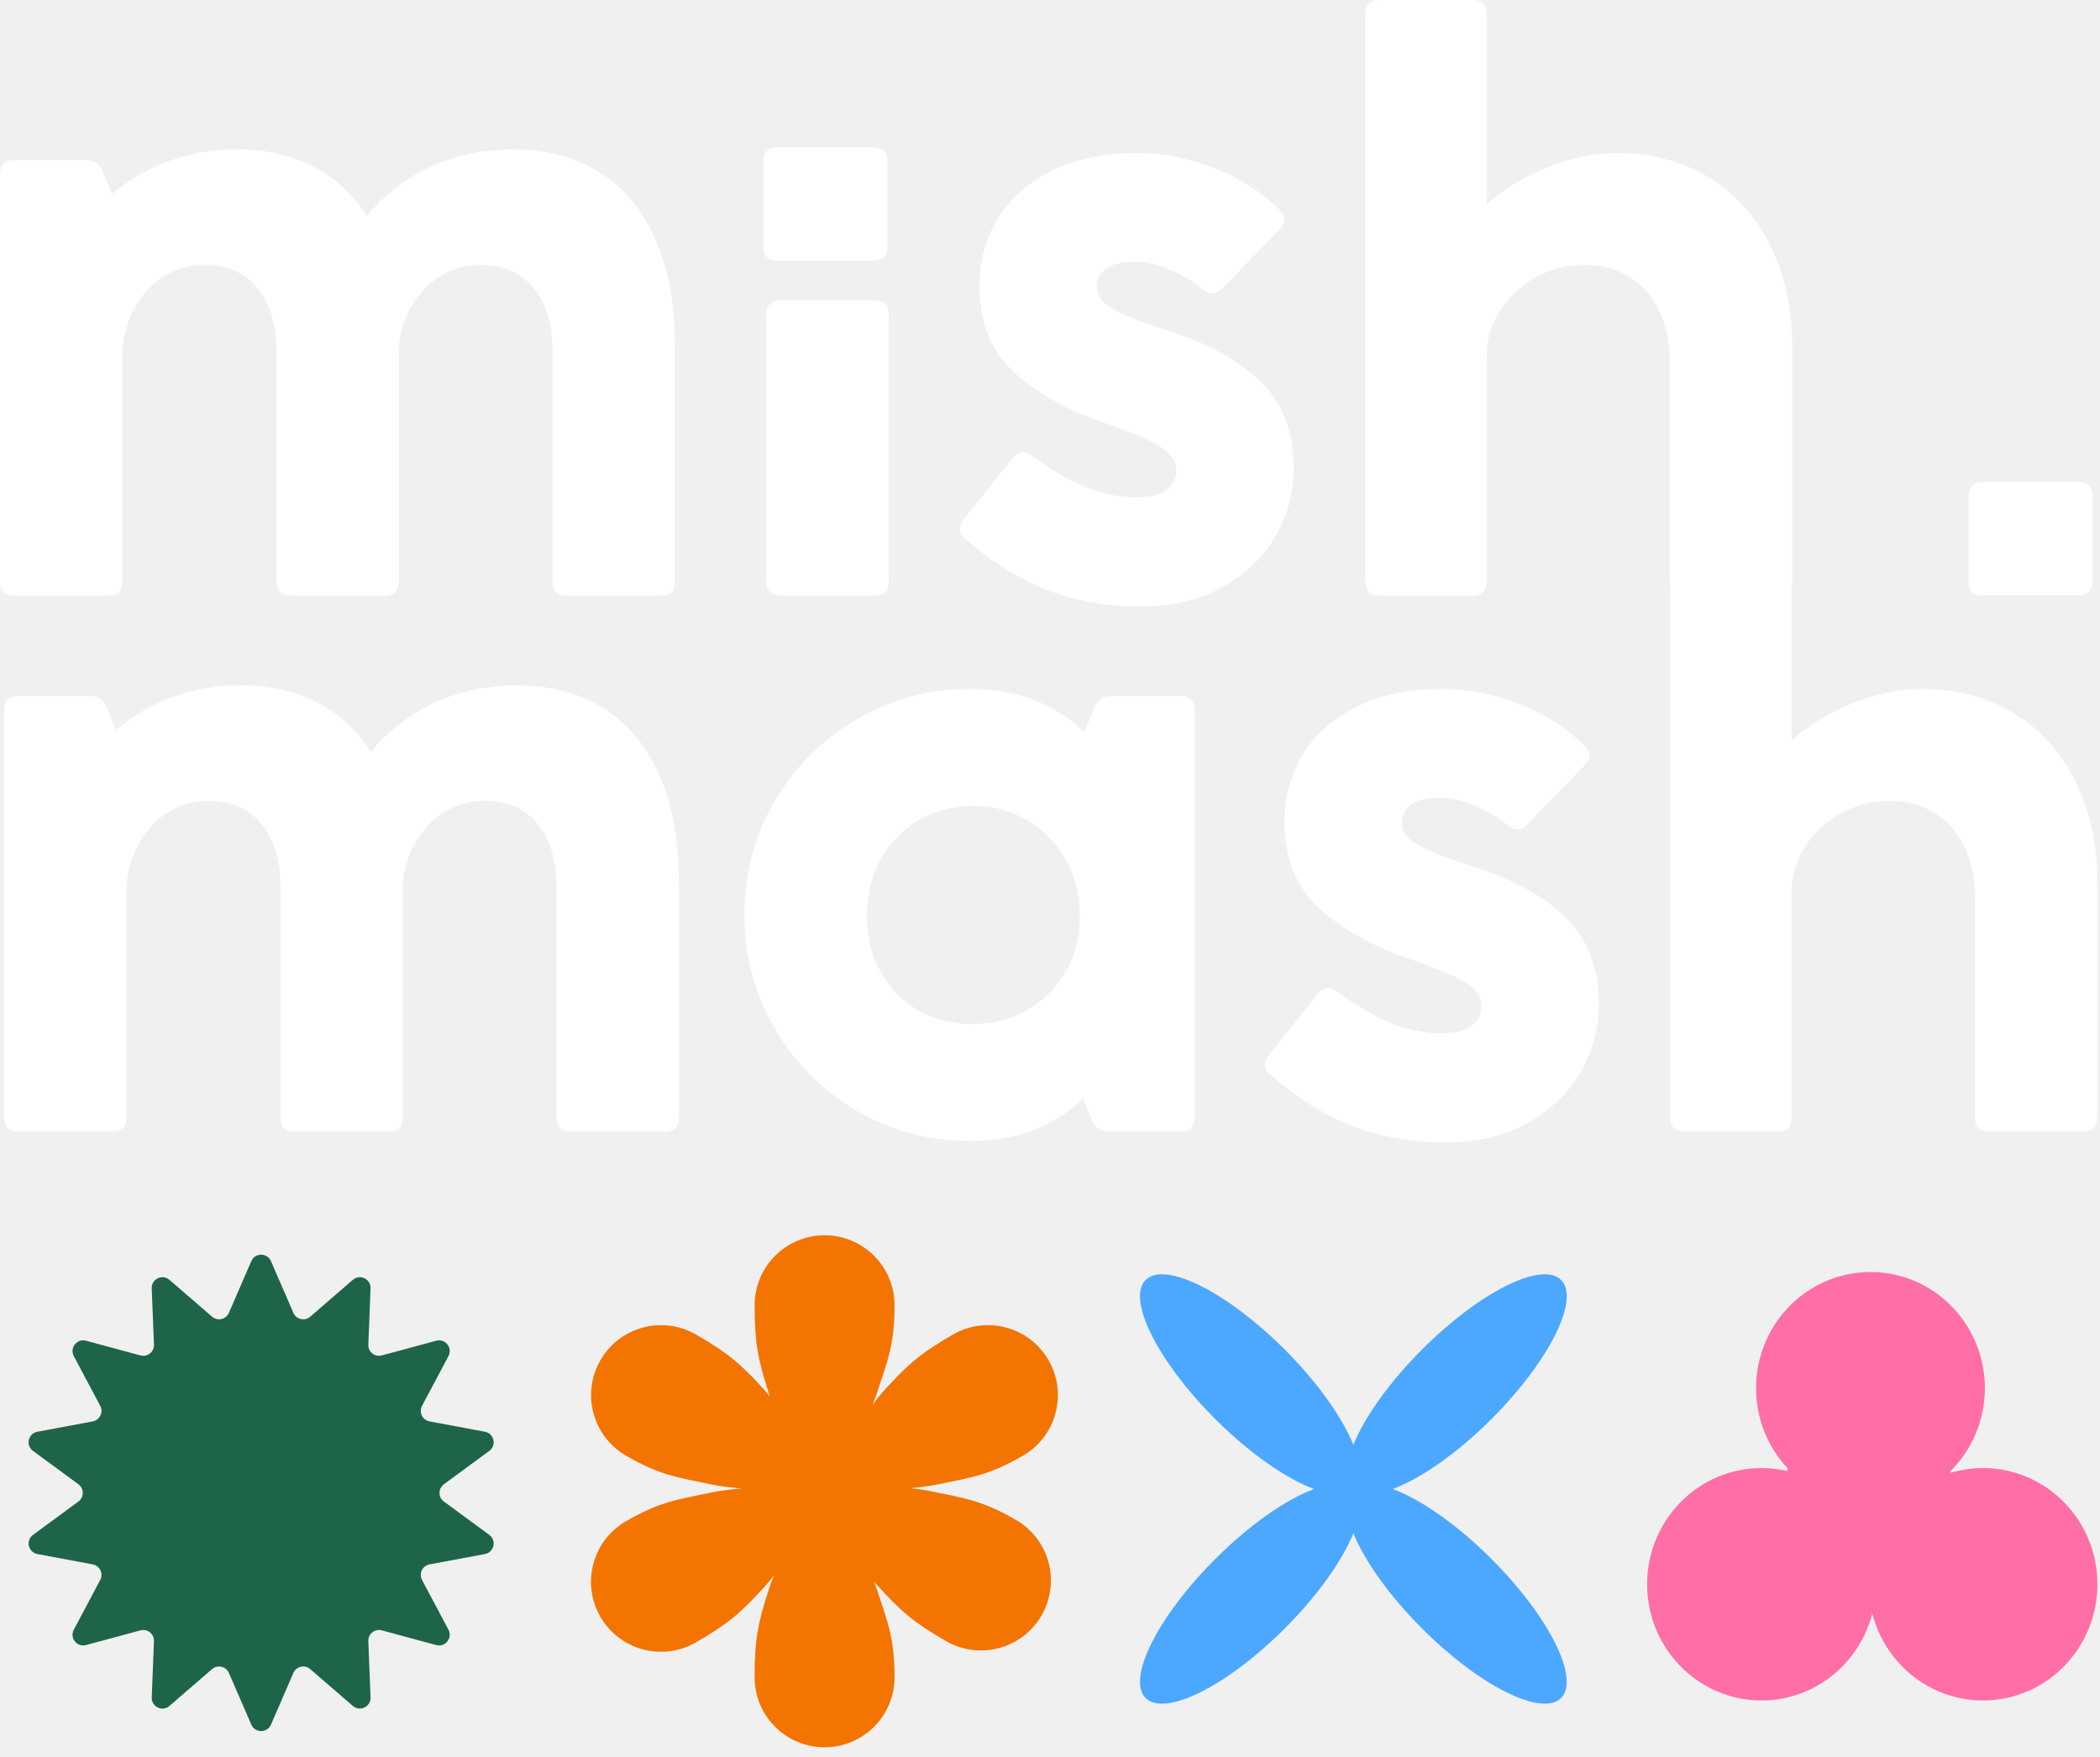
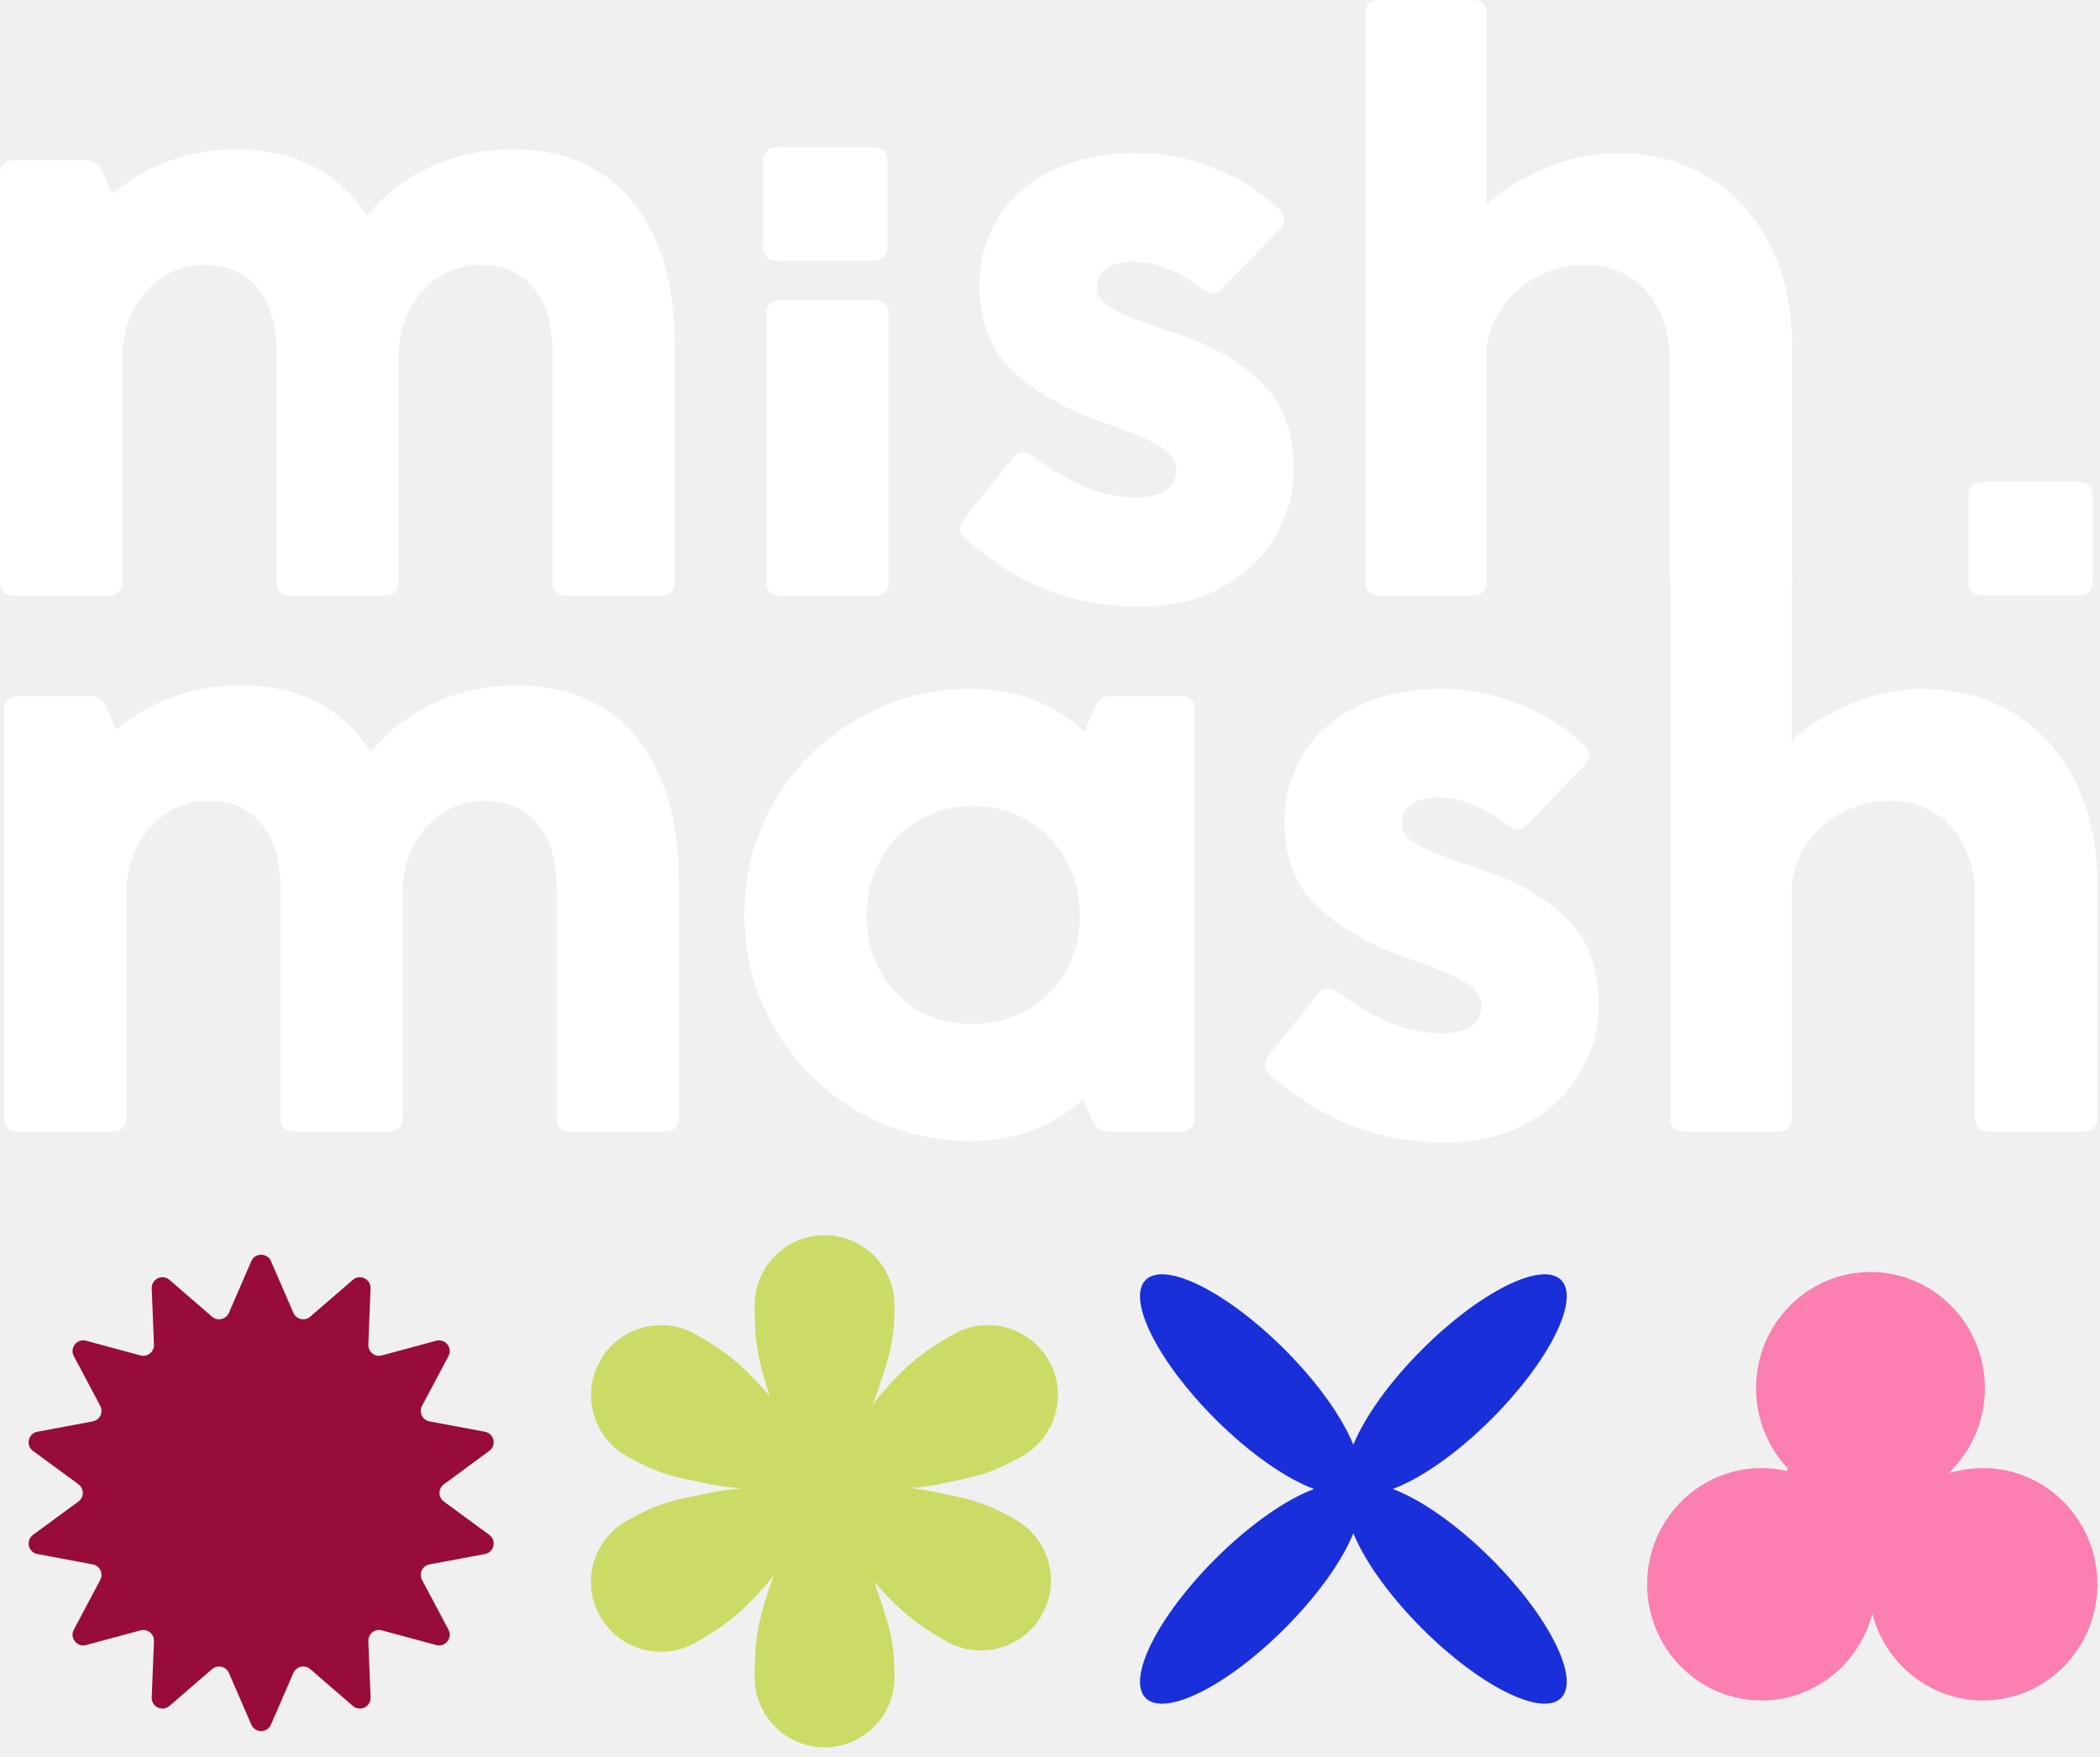
<svg xmlns="http://www.w3.org/2000/svg" width="196" height="164" viewBox="0 0 196 164" fill="none">
  <path d="M150.778 14.279C154.071 14.279 156.96 15.03 159.446 16.53C161.933 18.031 163.859 20.159 165.225 22.914C166.592 25.647 167.275 28.816 167.275 32.423V54.262C167.275 55.158 166.827 55.606 165.931 55.606H157.195C156.299 55.606 155.851 55.158 155.851 54.262V33.699C155.851 31.907 155.515 30.34 154.843 28.996C154.194 27.629 153.264 26.576 152.055 25.837C150.868 25.098 149.479 24.729 147.889 24.729C146.209 24.729 144.663 25.132 143.252 25.938C141.863 26.722 140.766 27.764 139.959 29.063C139.153 30.362 138.75 31.739 138.75 33.195V54.262C138.75 55.158 138.302 55.606 137.406 55.606H128.771C127.875 55.606 127.427 55.158 127.427 54.262V1.344C127.427 0.448 127.875 0 128.771 0H137.406C138.302 0 138.75 0.448 138.75 1.344V19.084C140.318 17.673 142.21 16.519 144.428 15.623C146.645 14.727 148.762 14.279 150.778 14.279Z" fill="white" />
  <path d="M106.434 56.615C103.254 56.615 100.319 56.089 97.632 55.036C94.966 53.961 92.469 52.393 90.139 50.332C89.781 50.041 89.602 49.716 89.602 49.358C89.602 49.066 89.725 48.764 89.971 48.45L94.507 42.772C94.82 42.392 95.145 42.201 95.481 42.201C95.728 42.201 96.03 42.324 96.388 42.571C98.023 43.803 99.636 44.755 101.227 45.427C102.839 46.099 104.463 46.435 106.098 46.435C107.218 46.435 108.114 46.222 108.786 45.796C109.458 45.348 109.794 44.721 109.794 43.915C109.794 43.377 109.592 42.884 109.189 42.436C108.809 41.988 108.137 41.54 107.173 41.092C106.21 40.622 104.844 40.084 103.074 39.48C99.692 38.337 96.904 36.781 94.709 34.809C92.513 32.838 91.416 30.128 91.416 26.679C91.416 24.483 91.953 22.445 93.029 20.564C94.126 18.682 95.784 17.17 98.001 16.028C100.241 14.863 102.985 14.281 106.233 14.281C108.473 14.281 110.768 14.729 113.12 15.625C115.495 16.498 117.589 17.809 119.403 19.556C119.717 19.869 119.874 20.183 119.874 20.497C119.874 20.765 119.717 21.079 119.403 21.437L114.095 26.914C113.803 27.227 113.49 27.384 113.154 27.384C112.863 27.384 112.549 27.25 112.213 26.981C111.295 26.242 110.276 25.637 109.156 25.167C108.058 24.674 106.961 24.427 105.863 24.427C104.721 24.427 103.847 24.64 103.242 25.066C102.66 25.491 102.369 26.074 102.369 26.813C102.369 27.328 102.582 27.799 103.007 28.224C103.455 28.627 104.161 29.042 105.124 29.467C106.087 29.87 107.431 30.352 109.156 30.912C112.852 32.099 115.707 33.69 117.723 35.683C119.739 37.677 120.747 40.376 120.747 43.78C120.747 45.998 120.176 48.092 119.034 50.063C117.914 52.012 116.267 53.591 114.095 54.801C111.944 56.01 109.391 56.615 106.434 56.615Z" fill="white" />
  <path d="M82.952 54.262C82.952 55.158 82.504 55.606 81.608 55.606H72.873C71.977 55.606 71.529 55.158 71.529 54.262V29.372C71.529 28.476 71.977 28.028 72.873 28.028H81.608C82.504 28.028 82.952 28.476 82.952 29.372V54.262Z" fill="white" />
  <path d="M71.242 22.99C71.242 23.886 71.69 24.334 72.586 24.334H81.49C82.386 24.334 82.834 23.886 82.834 22.99V15.094C82.834 14.198 82.386 13.75 81.49 13.75H72.586C71.69 13.75 71.242 14.198 71.242 15.094V22.99Z" fill="white" />
  <path d="M183.727 54.235C183.727 55.131 184.175 55.579 185.071 55.579H193.974C194.87 55.579 195.318 55.131 195.318 54.235V46.339C195.318 45.443 194.87 44.995 193.974 44.995H185.071C184.175 44.995 183.727 45.443 183.727 46.339V54.235Z" fill="white" />
  <path d="M47.911 13.944C50.98 13.944 53.645 14.649 55.907 16.061C58.17 17.449 59.917 19.532 61.149 22.31C62.381 25.065 62.997 28.436 62.997 32.423V54.262C62.997 55.158 62.549 55.606 61.653 55.606H52.917C52.021 55.606 51.573 55.158 51.573 54.262V32.826C51.573 30.317 50.991 28.346 49.826 26.913C48.661 25.457 46.993 24.729 44.82 24.729C43.431 24.729 42.177 25.087 41.057 25.804C39.959 26.498 39.075 27.428 38.403 28.593C37.731 29.758 37.339 31.023 37.227 32.389V54.262C37.227 55.158 36.779 55.606 35.883 55.606H27.147C26.251 55.606 25.803 55.158 25.803 54.262V32.826C25.803 30.317 25.221 28.346 24.056 26.913C22.892 25.457 21.223 24.729 19.05 24.729C17.572 24.729 16.25 25.132 15.086 25.939C13.943 26.723 13.047 27.764 12.398 29.063C11.748 30.362 11.423 31.74 11.423 33.196V54.262C11.423 55.158 10.975 55.606 10.079 55.606H1.344C0.448 55.606 0 55.158 0 54.262V16.296C0 15.4 0.448 14.952 1.344 14.952H8.03C8.411 14.952 8.724 15.041 8.971 15.221C9.217 15.377 9.419 15.635 9.575 15.993L10.449 18.11C12.039 16.766 13.82 15.736 15.791 15.019C17.762 14.302 19.879 13.944 22.141 13.944C24.784 13.944 27.136 14.47 29.197 15.523C31.258 16.576 32.937 18.121 34.236 20.16C35.894 18.166 37.888 16.632 40.217 15.557C42.569 14.481 45.133 13.944 47.911 13.944Z" fill="white" />
  <path d="M179.251 64.308C182.543 64.308 185.433 65.058 187.919 66.559C190.405 68.06 192.332 70.188 193.698 72.943C195.064 75.675 195.747 78.845 195.747 82.451V104.29C195.747 105.186 195.299 105.634 194.403 105.634H185.668C184.772 105.634 184.324 105.186 184.324 104.29V83.728C184.324 81.936 183.988 80.368 183.316 79.024C182.666 77.658 181.737 76.605 180.527 75.866C179.34 75.127 177.952 74.757 176.361 74.757C174.681 74.757 173.136 75.16 171.725 75.967C170.336 76.751 169.238 77.792 168.432 79.091C167.626 80.391 167.222 81.768 167.222 83.224V104.29C167.222 105.186 166.775 105.634 165.879 105.634H157.244C156.348 105.634 155.9 105.186 155.9 104.29V54.464C155.9 53.568 156.348 53.12 157.244 53.12H165.879C166.775 53.12 167.222 53.568 167.222 54.464V69.112C168.79 67.701 170.683 66.548 172.901 65.652C175.118 64.756 177.235 64.308 179.251 64.308Z" fill="white" />
  <path d="M134.907 106.642C131.726 106.642 128.792 106.116 126.104 105.063C123.439 103.988 120.941 102.42 118.612 100.359C118.253 100.068 118.074 99.743 118.074 99.385C118.074 99.094 118.197 98.791 118.444 98.478L122.98 92.8C123.293 92.419 123.618 92.228 123.954 92.228C124.2 92.228 124.503 92.352 124.861 92.598C126.496 93.83 128.109 94.782 129.699 95.454C131.312 96.126 132.936 96.462 134.571 96.462C135.691 96.462 136.587 96.249 137.259 95.824C137.931 95.376 138.267 94.748 138.267 93.942C138.267 93.404 138.065 92.912 137.662 92.464C137.281 92.016 136.609 91.568 135.646 91.12C134.683 90.649 133.317 90.112 131.547 89.507C128.165 88.365 125.376 86.808 123.181 84.837C120.986 82.866 119.889 80.155 119.889 76.706C119.889 74.511 120.426 72.473 121.501 70.591C122.599 68.71 124.256 67.198 126.474 66.055C128.714 64.891 131.457 64.308 134.705 64.308C136.945 64.308 139.241 64.756 141.593 65.652C143.967 66.526 146.061 67.836 147.876 69.583C148.189 69.897 148.346 70.21 148.346 70.524C148.346 70.793 148.189 71.106 147.876 71.465L142.567 76.941C142.276 77.255 141.963 77.412 141.627 77.412C141.335 77.412 141.022 77.277 140.686 77.008C139.767 76.269 138.748 75.664 137.628 75.194C136.531 74.701 135.433 74.455 134.336 74.455C133.193 74.455 132.32 74.668 131.715 75.093C131.133 75.519 130.842 76.101 130.842 76.84C130.842 77.356 131.054 77.826 131.48 78.251C131.928 78.655 132.633 79.069 133.597 79.495C134.56 79.898 135.904 80.379 137.628 80.939C141.324 82.126 144.18 83.717 146.196 85.71C148.212 87.704 149.22 90.403 149.22 93.808C149.22 96.025 148.649 98.119 147.506 100.091C146.386 102.039 144.74 103.618 142.567 104.828C140.417 106.038 137.864 106.642 134.907 106.642Z" fill="white" />
  <path d="M102.17 66.022C102.461 65.327 102.976 64.98 103.715 64.98H110.166C111.062 64.98 111.51 65.428 111.51 66.324V104.29C111.51 105.186 111.062 105.634 110.166 105.634H103.48C102.741 105.634 102.226 105.287 101.934 104.593L101.094 102.577C98.294 105.198 94.778 106.508 90.545 106.508C86.714 106.508 83.187 105.567 79.961 103.686C76.736 101.782 74.182 99.217 72.301 95.992C70.419 92.744 69.478 89.193 69.478 85.341C69.478 81.511 70.419 77.994 72.301 74.791C74.205 71.565 76.769 69.012 79.995 67.13C83.22 65.249 86.737 64.308 90.545 64.308C94.823 64.308 98.373 65.641 101.195 68.306L102.17 66.022ZM90.746 95.588C92.605 95.588 94.296 95.163 95.82 94.312C97.365 93.438 98.575 92.24 99.448 90.717C100.344 89.171 100.792 87.435 100.792 85.509C100.792 83.56 100.355 81.813 99.482 80.267C98.608 78.7 97.41 77.468 95.887 76.572C94.364 75.676 92.672 75.228 90.813 75.228C88.954 75.228 87.263 75.676 85.74 76.572C84.239 77.445 83.052 78.666 82.179 80.234C81.328 81.802 80.902 83.56 80.902 85.509C80.902 87.457 81.328 89.193 82.179 90.717C83.03 92.24 84.195 93.438 85.673 94.312C87.174 95.163 88.865 95.588 90.746 95.588Z" fill="white" />
  <path d="M48.286 63.974C51.355 63.974 54.02 64.679 56.282 66.09C58.545 67.479 60.292 69.562 61.524 72.34C62.756 75.095 63.372 78.466 63.372 82.453V104.292C63.372 105.188 62.924 105.636 62.028 105.636H53.292C52.396 105.636 51.948 105.188 51.948 104.292V82.856C51.948 80.347 51.366 78.376 50.201 76.943C49.036 75.487 47.368 74.759 45.195 74.759C43.806 74.759 42.552 75.117 41.432 75.834C40.334 76.528 39.45 77.458 38.778 78.623C38.106 79.787 37.714 81.053 37.602 82.419V104.292C37.602 105.188 37.154 105.636 36.258 105.636H27.522C26.626 105.636 26.178 105.188 26.178 104.292V82.856C26.178 80.347 25.596 78.376 24.431 76.943C23.267 75.487 21.598 74.759 19.425 74.759C17.947 74.759 16.625 75.162 15.461 75.968C14.318 76.752 13.422 77.794 12.773 79.093C12.123 80.392 11.798 81.77 11.798 83.226V104.292C11.798 105.188 11.35 105.636 10.454 105.636H1.719C0.823 105.636 0.375 105.188 0.375 104.292V66.326C0.375 65.43 0.823 64.982 1.719 64.982H8.405C8.786 64.982 9.099 65.071 9.346 65.25C9.592 65.407 9.794 65.665 9.95 66.023L10.824 68.14C12.414 66.796 14.195 65.766 16.166 65.049C18.137 64.332 20.254 63.974 22.516 63.974C25.159 63.974 27.511 64.5 29.572 65.553C31.633 66.606 33.312 68.151 34.611 70.189C36.269 68.196 38.263 66.662 40.592 65.586C42.944 64.511 45.508 63.974 48.286 63.974Z" fill="white" />
-   <path d="M25.29 160.991C24.942 161.794 23.804 161.794 23.456 160.991L21.363 156.166C21.095 155.547 20.303 155.366 19.792 155.807L15.814 159.246C15.152 159.819 14.126 159.325 14.161 158.45L14.369 153.196C14.396 152.522 13.761 152.015 13.109 152.191L8.033 153.563C7.188 153.792 6.478 152.902 6.889 152.129L9.356 147.485C9.673 146.889 9.32 146.157 8.657 146.033L3.488 145.067C2.628 144.906 2.374 143.796 3.08 143.278L7.318 140.165C7.862 139.765 7.862 138.953 7.318 138.553L3.08 135.44C2.374 134.922 2.628 133.812 3.488 133.651L8.657 132.685C9.32 132.561 9.673 131.829 9.356 131.233L6.889 126.589C6.478 125.816 7.188 124.926 8.033 125.155L13.109 126.527C13.761 126.703 14.396 126.196 14.369 125.522L14.161 120.268C14.126 119.393 15.152 118.899 15.814 119.471L19.792 122.91C20.303 123.352 21.095 123.171 21.363 122.552L23.456 117.727C23.804 116.924 24.942 116.924 25.29 117.727L27.382 122.552C27.651 123.171 28.443 123.352 28.954 122.91L32.932 119.471C33.594 118.899 34.62 119.393 34.585 120.268L34.377 125.522C34.35 126.196 34.985 126.703 35.637 126.527L40.713 125.155C41.558 124.926 42.268 125.816 41.857 126.589L39.389 131.233C39.073 131.829 39.425 132.561 40.089 132.685L45.258 133.651C46.118 133.812 46.371 134.922 45.666 135.44L41.428 138.553C40.884 138.953 40.884 139.765 41.428 140.165L45.666 143.278C46.371 143.796 46.118 144.906 45.258 145.067L40.089 146.033C39.425 146.157 39.073 146.889 39.389 147.485L41.857 152.129C42.268 152.902 41.558 153.792 40.713 153.563L35.637 152.191C34.985 152.015 34.35 152.522 34.377 153.196L34.585 158.45C34.62 159.325 33.594 159.819 32.932 159.246L28.954 155.807C28.443 155.366 27.651 155.547 27.382 156.166L25.29 160.991Z" fill="#1E6448" />
-   <path d="M174.577 118.74C180.474 118.74 185.254 123.596 185.254 129.586C185.254 132.633 184.015 135.383 182.024 137.353C182.034 137.398 182.043 137.443 182.052 137.488C183.012 137.199 184.029 137.042 185.082 137.042C190.978 137.043 195.759 141.898 195.759 147.888C195.759 153.878 190.978 158.735 185.082 158.735C180.112 158.735 175.935 155.285 174.745 150.615C173.555 155.285 169.379 158.735 164.409 158.735C158.513 158.735 153.732 153.878 153.732 147.888C153.733 141.898 158.513 137.042 164.409 137.042C165.229 137.042 166.027 137.139 166.794 137.317C166.812 137.233 166.829 137.149 166.85 137.066C165.024 135.12 163.9 132.487 163.9 129.586C163.9 123.596 168.681 118.74 174.577 118.74Z" fill="#FF6EA7" />
-   <path d="M76.962 163.106C73.356 163.106 70.432 160.183 70.432 156.576C70.432 152.97 70.758 151.49 71.737 148.414C71.878 147.972 72.054 147.513 72.25 147.045C71.96 147.423 71.666 147.779 71.371 148.103C69.197 150.488 68.078 151.512 64.955 153.315C61.832 155.118 57.838 154.048 56.035 150.925C54.232 147.802 55.303 143.808 58.426 142.005C61.549 140.202 63.127 139.995 66.311 139.338C67.192 139.156 68.191 139.033 69.214 138.946C68.193 138.86 67.197 138.735 66.317 138.554C63.134 137.897 61.556 137.69 58.433 135.887C55.309 134.084 54.24 130.089 56.043 126.966C57.846 123.843 61.84 122.773 64.963 124.576C68.086 126.379 69.204 127.402 71.379 129.788C71.536 129.96 71.692 130.143 71.848 130.332C71.809 130.221 71.772 130.112 71.737 130.003C70.758 126.927 70.432 125.447 70.432 121.841C70.432 118.234 73.356 115.311 76.962 115.311C80.568 115.311 83.491 118.235 83.491 121.841C83.491 125.447 82.882 126.917 81.859 130.003C81.74 130.363 81.598 130.735 81.445 131.116C81.8 130.637 82.162 130.188 82.526 129.788C84.701 127.402 85.819 126.379 88.942 124.576C92.066 122.773 96.059 123.843 97.862 126.966C99.665 130.089 98.595 134.084 95.472 135.887C92.349 137.69 90.77 137.897 87.587 138.554C86.801 138.716 85.922 138.834 85.016 138.919C85.689 138.996 86.339 139.09 86.935 139.213C90.118 139.87 91.696 140.078 94.819 141.881C97.942 143.684 99.013 147.678 97.21 150.801C95.407 153.924 91.413 154.994 88.29 153.19C85.167 151.387 84.049 150.364 81.874 147.979C81.778 147.873 81.682 147.765 81.587 147.653C81.686 147.912 81.777 148.166 81.859 148.414C82.882 151.5 83.491 152.97 83.491 156.576C83.491 160.182 80.568 163.106 76.962 163.106Z" fill="#F37400" />
-   <path d="M119.901 152.023C114.528 157.396 108.72 160.3 106.929 158.509C105.138 156.718 108.042 150.911 113.415 145.538C116.661 142.292 120.066 139.949 122.647 138.996C120.066 138.043 116.659 135.7 113.413 132.454C108.04 127.081 105.137 121.273 106.928 119.482C108.719 117.691 114.526 120.595 119.899 125.968C123.009 129.078 125.29 132.334 126.314 134.872C127.339 132.334 129.619 129.078 132.729 125.968C138.101 120.595 143.909 117.691 145.7 119.482C147.491 121.273 144.587 127.081 139.214 132.455C135.97 135.698 132.567 138.041 129.986 138.995C132.567 139.949 135.97 142.292 139.213 145.535C144.586 150.908 147.489 156.715 145.698 158.506C143.907 160.297 138.1 157.393 132.727 152.02C129.619 148.913 127.341 145.66 126.315 143.123C125.291 145.66 123.01 148.914 119.901 152.023Z" fill="#4CA7FF" />
+   <path d="M25.29 160.991C24.942 161.794 23.804 161.794 23.456 160.991L21.363 156.166C21.095 155.547 20.303 155.366 19.792 155.807L15.814 159.246C15.152 159.819 14.126 159.325 14.161 158.45L14.369 153.196C14.396 152.522 13.761 152.015 13.109 152.191L8.033 153.563C7.188 153.792 6.478 152.902 6.889 152.129L9.356 147.485C9.673 146.889 9.32 146.157 8.657 146.033L3.488 145.067C2.628 144.906 2.374 143.796 3.08 143.278L7.318 140.165C7.862 139.765 7.862 138.953 7.318 138.553L3.08 135.44C2.374 134.922 2.628 133.812 3.488 133.651L8.657 132.685C9.32 132.561 9.673 131.829 9.356 131.233L6.889 126.589C6.478 125.816 7.188 124.926 8.033 125.155L13.109 126.527C13.761 126.703 14.396 126.196 14.369 125.522L14.161 120.268C14.126 119.393 15.152 118.899 15.814 119.471L19.792 122.91C20.303 123.352 21.095 123.171 21.363 122.552L23.456 117.727C23.804 116.924 24.942 116.924 25.29 117.727L27.382 122.552C27.651 123.171 28.443 123.352 28.954 122.91L32.932 119.471C33.594 118.899 34.62 119.393 34.585 120.268L34.377 125.522C34.35 126.196 34.985 126.703 35.637 126.527L40.713 125.155C41.558 124.926 42.268 125.816 41.857 126.589L39.389 131.233C39.073 131.829 39.425 132.561 40.089 132.685L45.258 133.651C46.118 133.812 46.371 134.922 45.666 135.44L41.428 138.553C40.884 138.953 40.884 139.765 41.428 140.165L45.666 143.278C46.371 143.796 46.118 144.906 45.258 145.067L40.089 146.033C39.425 146.157 39.073 146.889 39.389 147.485L41.857 152.129C42.268 152.902 41.558 153.792 40.713 153.563L35.637 152.191C34.985 152.015 34.35 152.522 34.377 153.196L34.585 158.45C34.62 159.325 33.594 159.819 32.932 159.246L28.954 155.807C28.443 155.366 27.651 155.547 27.382 156.166L25.29 160.991Z" fill="#970C38" />
+   <path d="M174.577 118.74C180.474 118.74 185.254 123.596 185.254 129.586C185.254 132.633 184.015 135.383 182.024 137.353C182.034 137.398 182.043 137.443 182.052 137.488C183.012 137.199 184.029 137.042 185.082 137.042C190.978 137.043 195.759 141.898 195.759 147.888C195.759 153.878 190.978 158.735 185.082 158.735C180.112 158.735 175.935 155.285 174.745 150.615C173.555 155.285 169.379 158.735 164.409 158.735C158.513 158.735 153.732 153.878 153.732 147.888C153.733 141.898 158.513 137.042 164.409 137.042C165.229 137.042 166.027 137.139 166.794 137.317C166.812 137.233 166.829 137.149 166.85 137.066C165.024 135.12 163.9 132.487 163.9 129.586C163.9 123.596 168.681 118.74 174.577 118.74Z" fill="#FB7FB0" />
+   <path d="M76.962 163.106C73.356 163.106 70.432 160.183 70.432 156.576C70.432 152.97 70.758 151.49 71.737 148.414C71.878 147.972 72.054 147.513 72.25 147.045C71.96 147.423 71.666 147.779 71.371 148.103C69.197 150.488 68.078 151.512 64.955 153.315C61.832 155.118 57.838 154.048 56.035 150.925C54.232 147.802 55.303 143.808 58.426 142.005C61.549 140.202 63.127 139.995 66.311 139.338C67.192 139.156 68.191 139.033 69.214 138.946C68.193 138.86 67.197 138.735 66.317 138.554C63.134 137.897 61.556 137.69 58.433 135.887C55.309 134.084 54.24 130.089 56.043 126.966C57.846 123.843 61.84 122.773 64.963 124.576C68.086 126.379 69.204 127.402 71.379 129.788C71.536 129.96 71.692 130.143 71.848 130.332C71.809 130.221 71.772 130.112 71.737 130.003C70.758 126.927 70.432 125.447 70.432 121.841C70.432 118.234 73.356 115.311 76.962 115.311C80.568 115.311 83.491 118.235 83.491 121.841C83.491 125.447 82.882 126.917 81.859 130.003C81.74 130.363 81.598 130.735 81.445 131.116C81.8 130.637 82.162 130.188 82.526 129.788C84.701 127.402 85.819 126.379 88.942 124.576C92.066 122.773 96.059 123.843 97.862 126.966C99.665 130.089 98.595 134.084 95.472 135.887C92.349 137.69 90.77 137.897 87.587 138.554C86.801 138.716 85.922 138.834 85.016 138.919C85.689 138.996 86.339 139.09 86.935 139.213C90.118 139.87 91.696 140.078 94.819 141.881C97.942 143.684 99.013 147.678 97.21 150.801C95.407 153.924 91.413 154.994 88.29 153.19C85.167 151.387 84.049 150.364 81.874 147.979C81.778 147.873 81.682 147.765 81.587 147.653C81.686 147.912 81.777 148.166 81.859 148.414C82.882 151.5 83.491 152.97 83.491 156.576C83.491 160.182 80.568 163.106 76.962 163.106Z" fill="#CCDB65" />
+   <path d="M119.901 152.023C114.528 157.396 108.72 160.3 106.929 158.509C105.138 156.718 108.042 150.911 113.415 145.538C116.661 142.292 120.066 139.949 122.647 138.996C120.066 138.043 116.659 135.7 113.413 132.454C108.04 127.081 105.137 121.273 106.928 119.482C108.719 117.691 114.526 120.595 119.899 125.968C123.009 129.078 125.29 132.334 126.314 134.872C127.339 132.334 129.619 129.078 132.729 125.968C138.101 120.595 143.909 117.691 145.7 119.482C147.491 121.273 144.587 127.081 139.214 132.455C135.97 135.698 132.567 138.041 129.986 138.995C132.567 139.949 135.97 142.292 139.213 145.535C144.586 150.908 147.489 156.715 145.698 158.506C143.907 160.297 138.1 157.393 132.727 152.02C129.619 148.913 127.341 145.66 126.315 143.123C125.291 145.66 123.01 148.914 119.901 152.023Z" fill="#192FDA" />
</svg>
